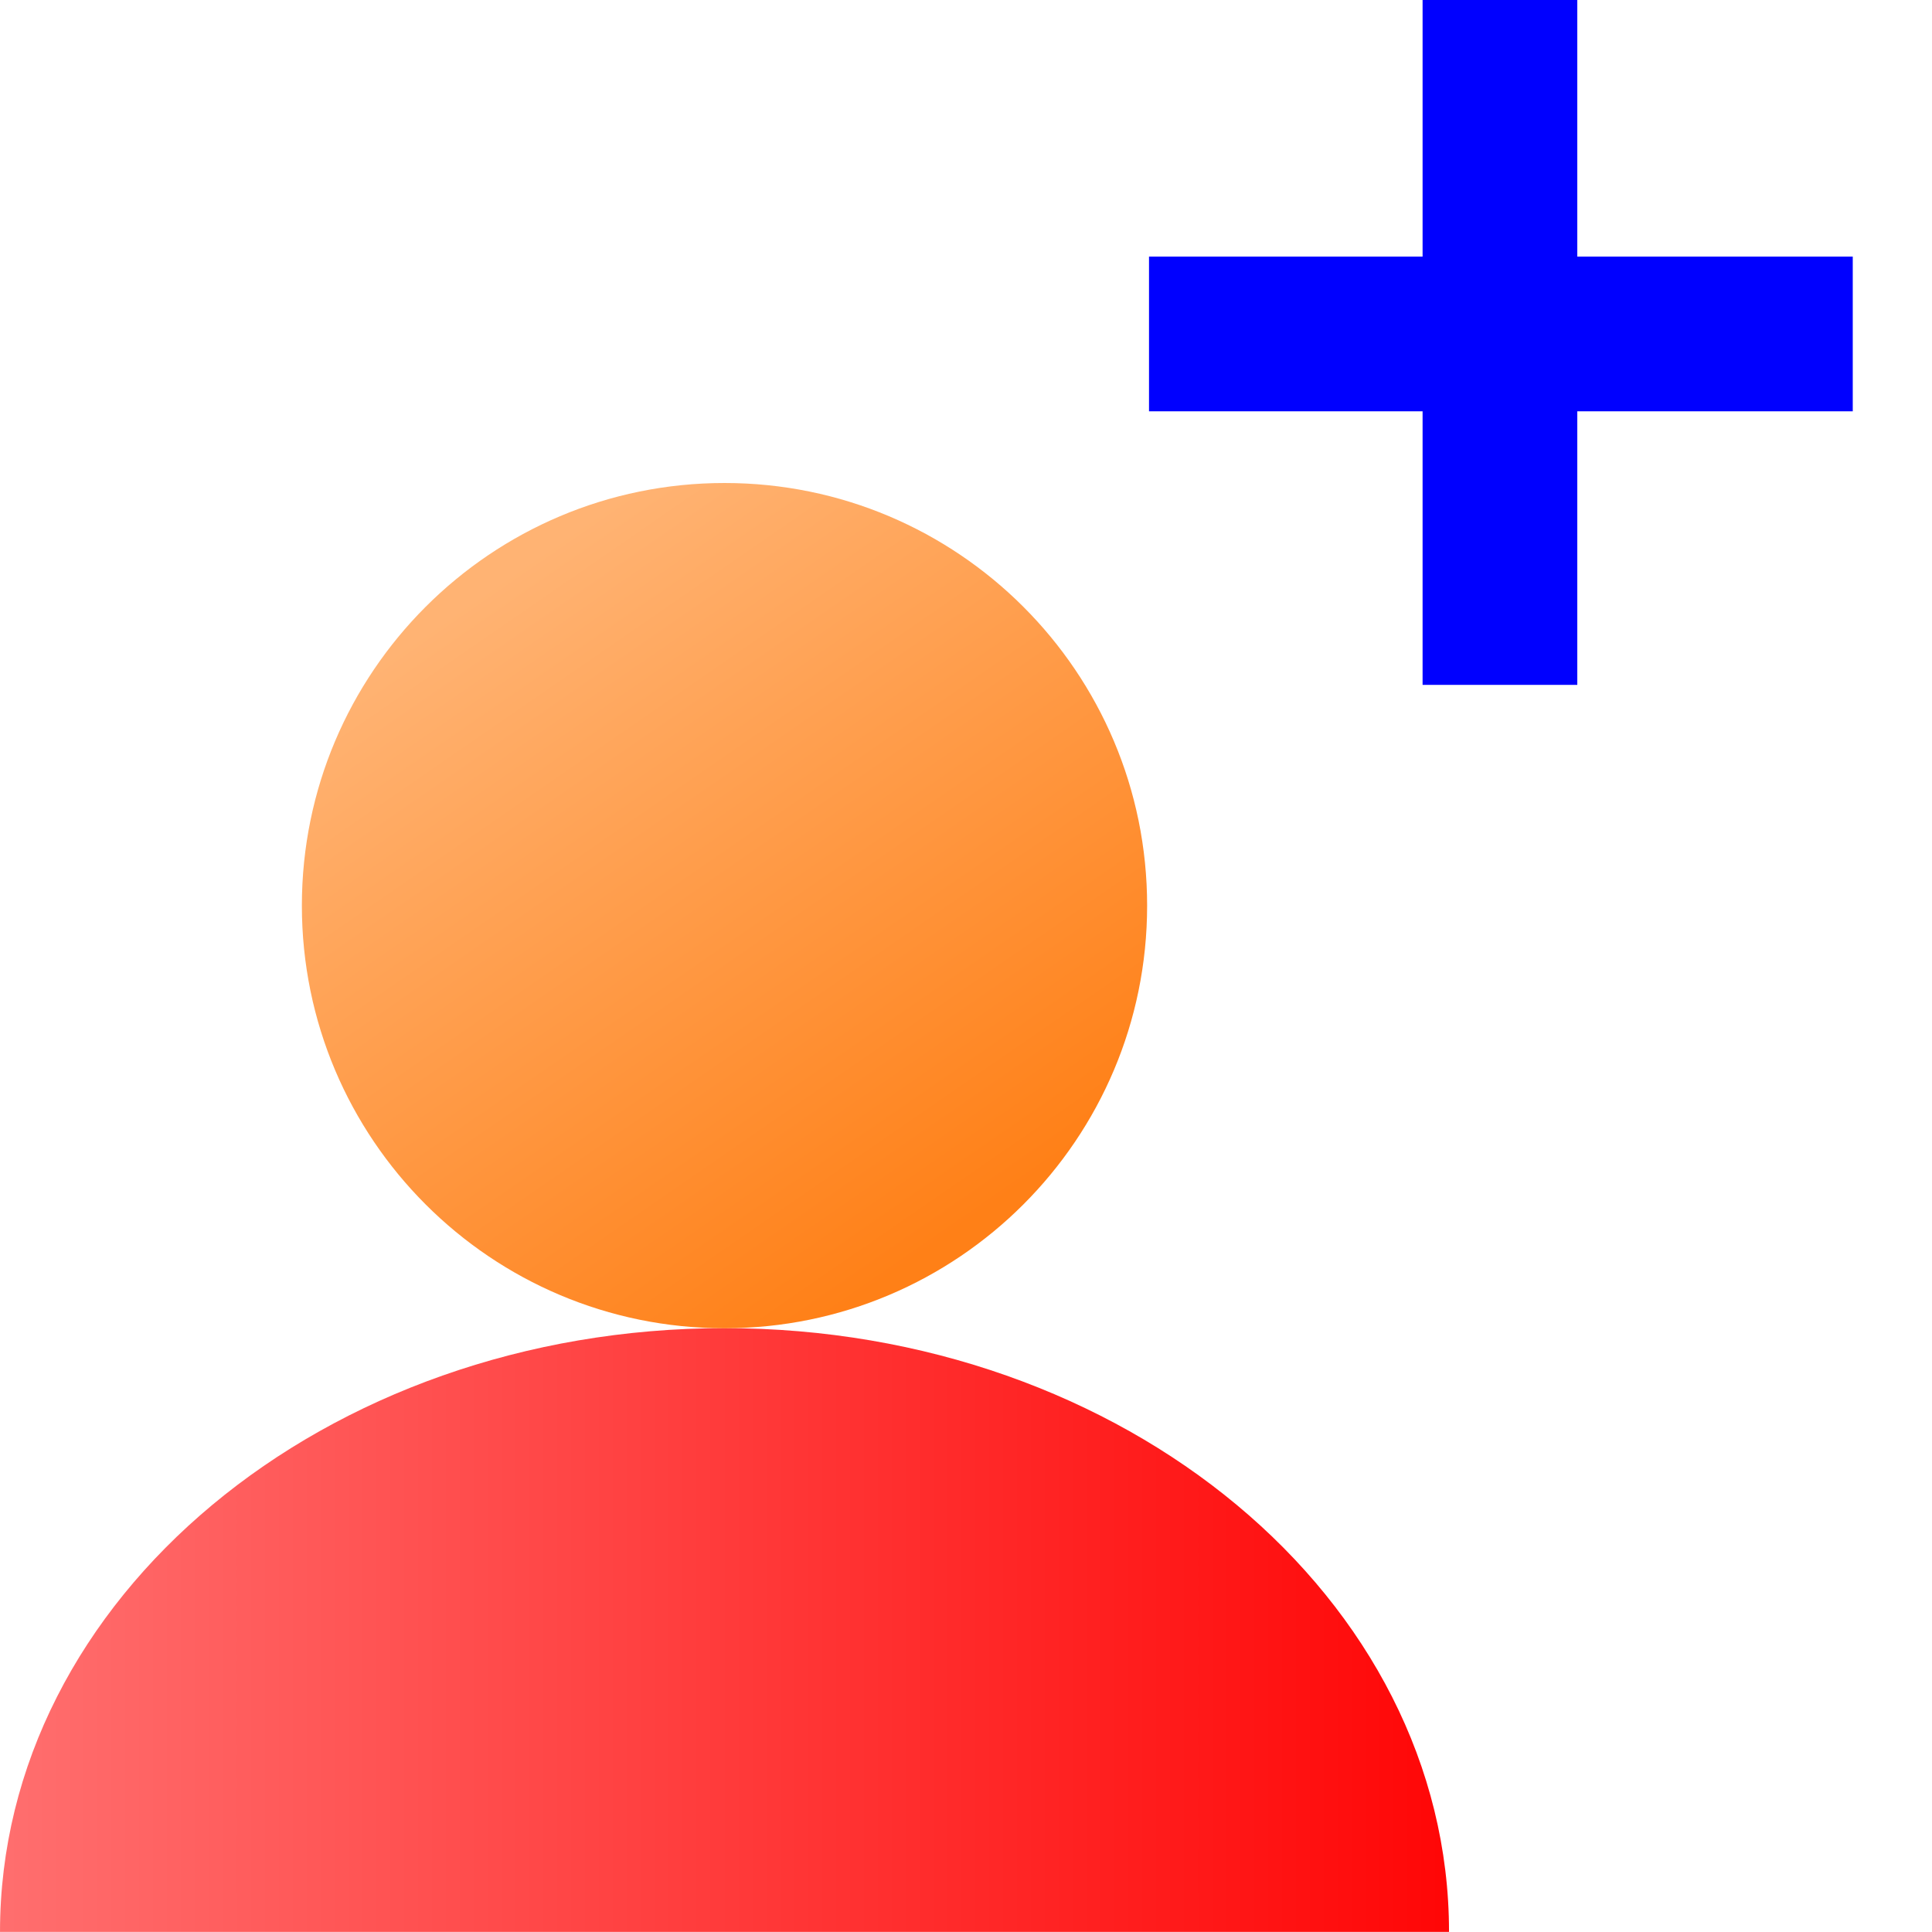
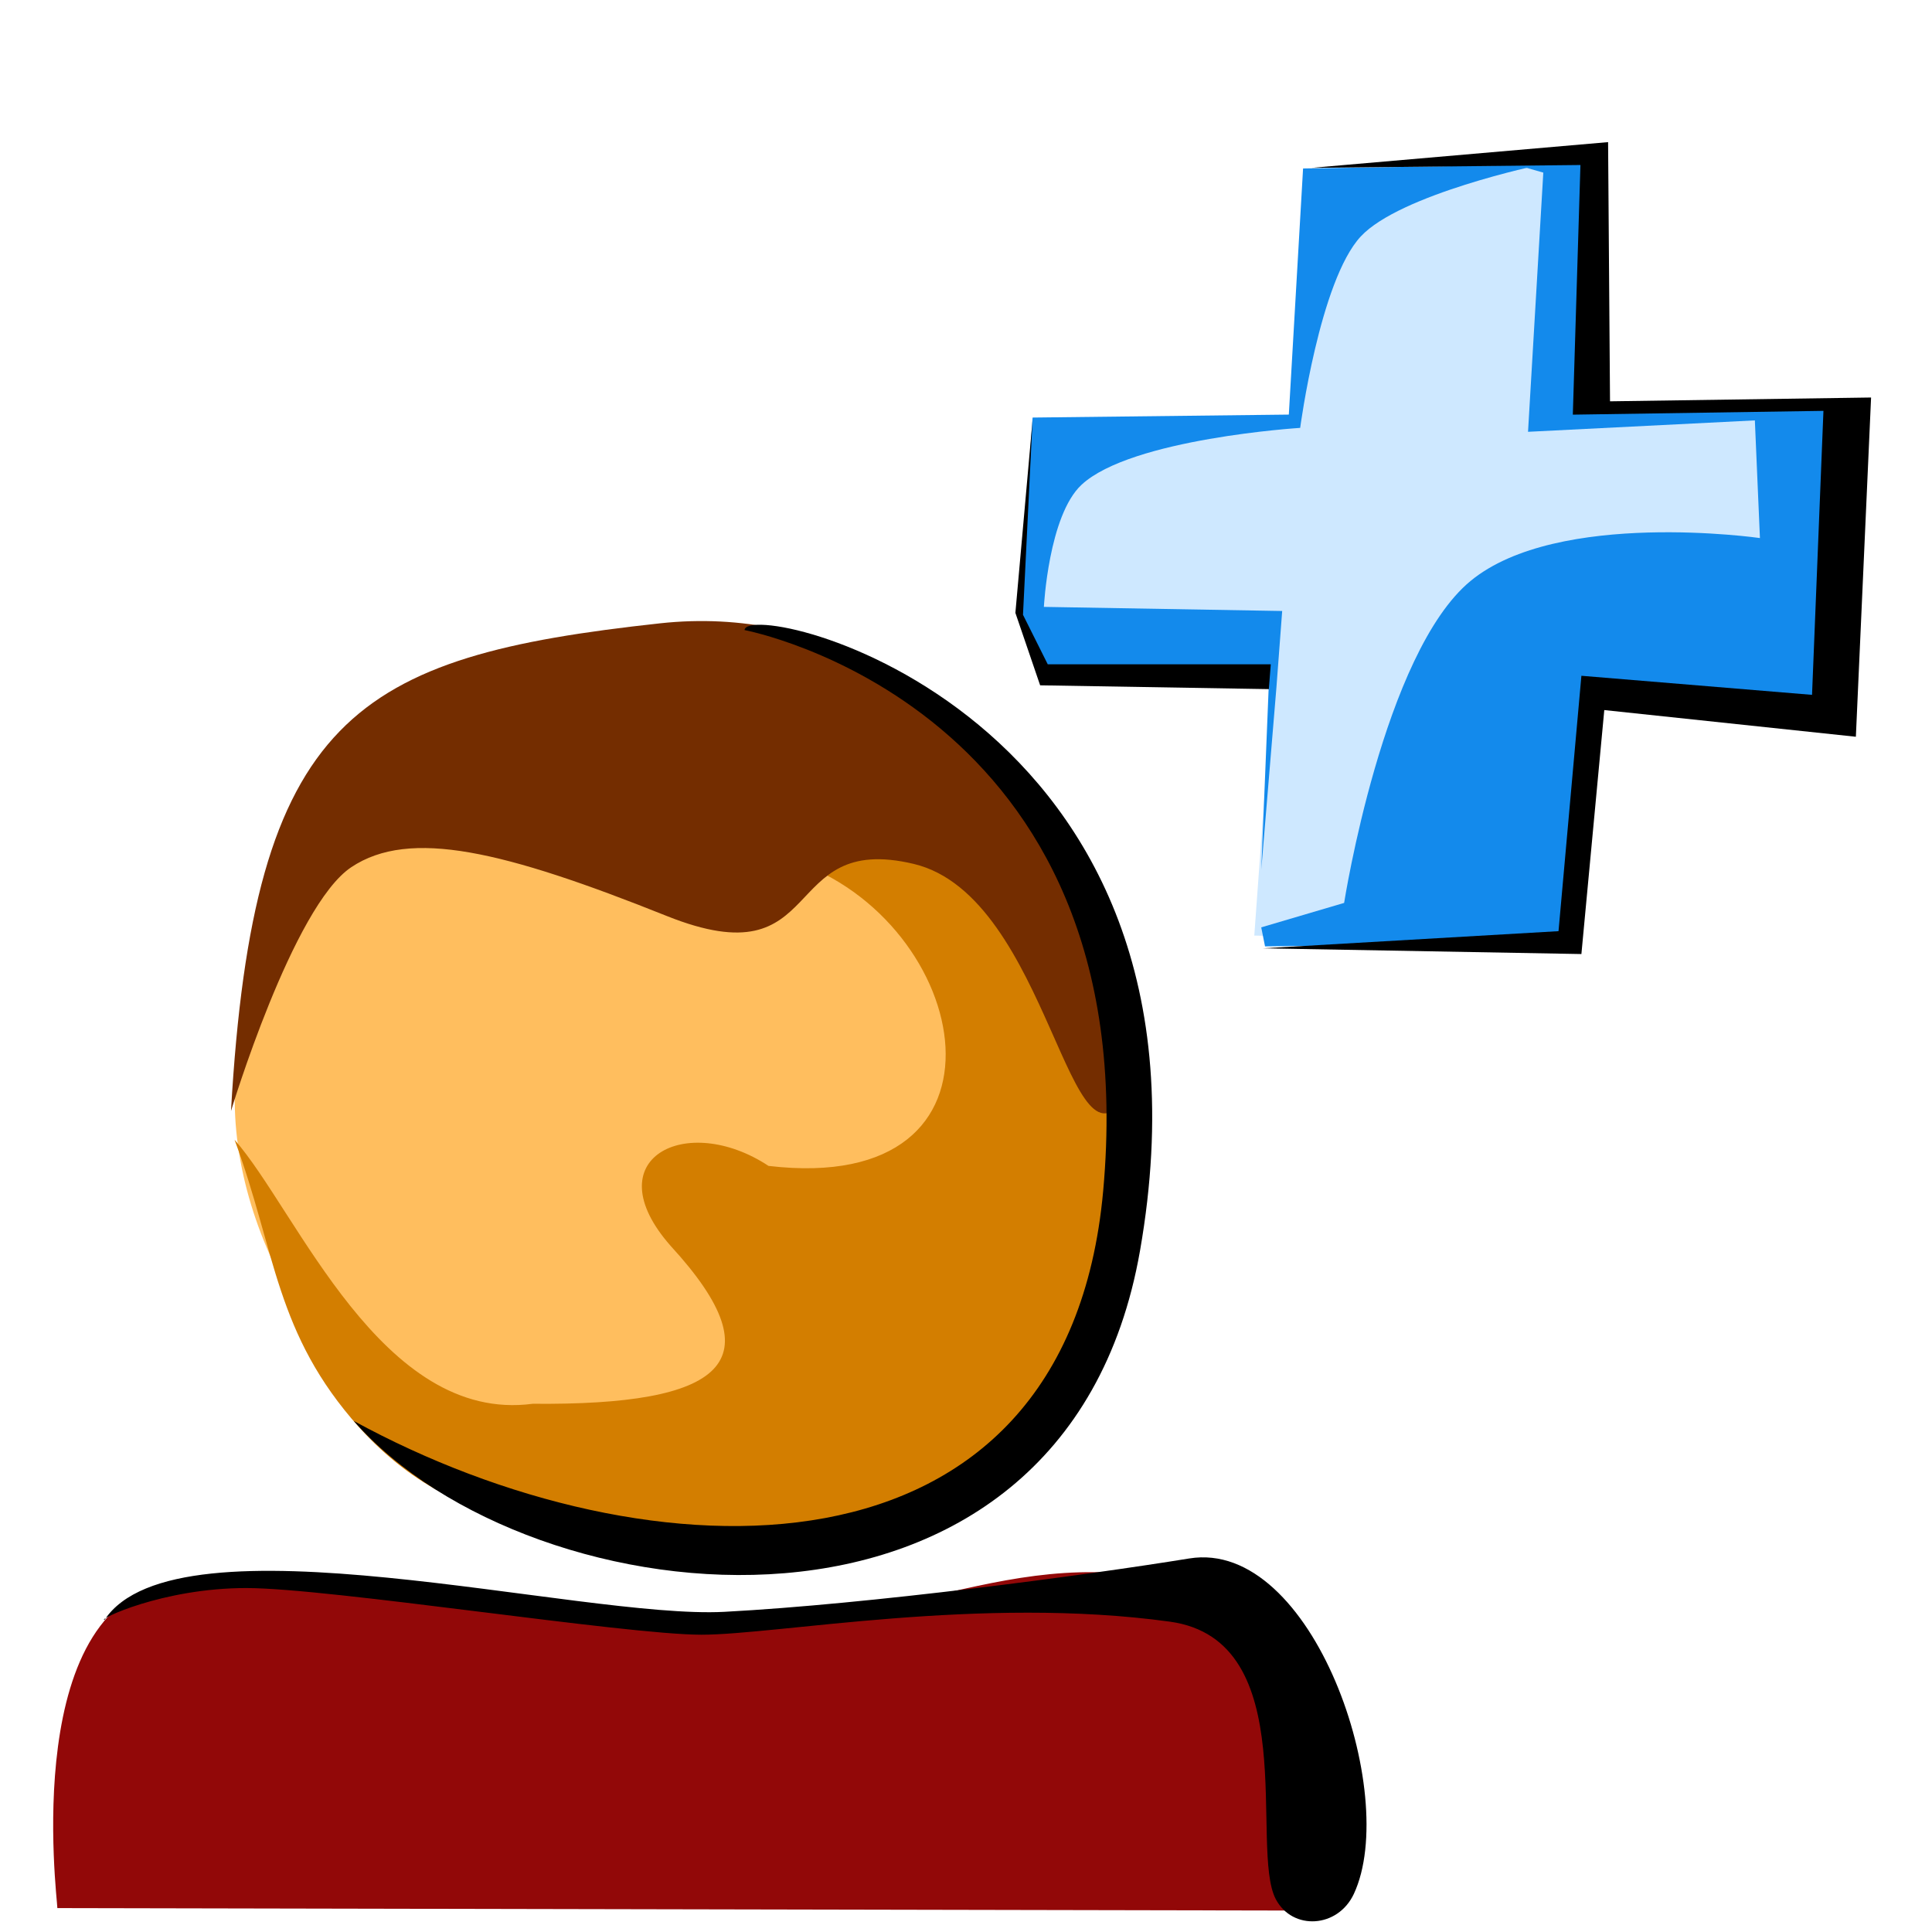
- <svg xmlns="http://www.w3.org/2000/svg" xmlns:xlink="http://www.w3.org/1999/xlink" width="16px" height="16px" id="svg7827">
-   <defs id="defs7829">
-     <linearGradient id="linearGradient8466">
-       <stop style="stop-color:#ff0000;stop-opacity:1;" offset="0" id="stop8468" />
-       <stop style="stop-color:#ff7575;stop-opacity:1;" offset="1" id="stop8470" />
-     </linearGradient>
-     <linearGradient id="linearGradient8458">
-       <stop style="stop-color:#ff8017;stop-opacity:1;" offset="0" id="stop8460" />
-       <stop style="stop-color:#ffb373;stop-opacity:1;" offset="1" id="stop8462" />
-     </linearGradient>
-     <linearGradient id="linearGradient8408">
-       <stop style="stop-color:#2cecff;stop-opacity:1;" offset="0" id="stop8410" />
-       <stop style="stop-color:#2cecff;stop-opacity:0;" offset="1" id="stop8412" />
-     </linearGradient>
-     <linearGradient id="linearGradient8376">
-       <stop style="stop-color:#8583ff;stop-opacity:1;" offset="0" id="stop8378" />
-       <stop style="stop-color:#060aff;stop-opacity:1;" offset="1" id="stop8380" />
-     </linearGradient>
-     <linearGradient xlink:href="#linearGradient8376" id="linearGradient8414" x1="2.676" y1="3.225" x2="13.108" y2="13" gradientUnits="userSpaceOnUse" />
-     <linearGradient xlink:href="#linearGradient8376" id="linearGradient8418" gradientUnits="userSpaceOnUse" x1="12.646" y1="13.234" x2="2.754" y2="3.277" />
-     <linearGradient xlink:href="#linearGradient8458" id="linearGradient8464" x1="6.36" y1="10.2" x2="3.531" y2="6.923" gradientUnits="userSpaceOnUse" />
-     <linearGradient xlink:href="#linearGradient8466" id="linearGradient8476" x1="0.536" y1="15.234" x2="9.645" y2="15.234" gradientUnits="userSpaceOnUse" />
-   </defs>
+ <svg xmlns="http://www.w3.org/2000/svg" width="32" height="32" id="svg3305" version="1.0">
+   <defs id="defs3307">
+     </defs>
  <g id="layer1">
-     <path style="opacity:1;fill:url(#linearGradient8476);fill-opacity:1;stroke:none;stroke-width:0.317;stroke-miterlimit:4;stroke-dasharray:none;stroke-opacity:1" id="path8450" d="M 9.145,13.748 A 4.054,2.973 0 1 1 1.036,13.748" transform="matrix(-1.479853,0,0,-1.681652,13.53333,39.11855)" />
-     <path style="opacity:1;fill:url(#linearGradient8464);fill-opacity:1;stroke:none;stroke-width:1;stroke-miterlimit:4;stroke-dasharray:none;stroke-opacity:1" id="path8452" d="M 7,8.5 A 2,2.5 0 1 1 3,8.5 A 2,2.5 0 1 1 7,8.5 z" transform="matrix(1.75,0,0,1.4,-2.75,-4.4)" />
-     <text xml:space="preserve" style="font-size:12px;font-style:normal;font-variant:normal;font-weight:bold;font-stretch:normal;fill:#0000ff;fill-opacity:1;stroke:none;stroke-width:1px;stroke-linecap:butt;stroke-linejoin:miter;stroke-opacity:1;font-family:AlMateen;-inkscape-font-specification:AlMateen Bold" x="9" y="7" id="text8610">
-       <tspan id="tspan8612" x="9" y="7">+</tspan>
-     </text>
+     <path style="fill:#cee8ff;fill-opacity:1;fill-rule:evenodd;stroke:none;stroke-width:1px;stroke-linecap:butt;stroke-linejoin:miter;stroke-opacity:1" d="M 17.267,7.045 L 21.419,6.955 L 21.686,2.848 L 26.285,2.67 L 26.508,6.821 L 30.66,6.777 L 30.302,11.866 L 26.285,11.42 L 25.883,15.616 L 20.775,15.496 L 21.151,10.304 L 17.044,10.304 L 17.267,7.045 z" id="path3169" />
+     <path style="fill:#920808;fill-opacity:1;fill-rule:evenodd;stroke:none;stroke-width:0.816px;stroke-linecap:butt;stroke-linejoin:miter;stroke-opacity:1" d="M 0.95,31.604 L 22.139,31.646 C 22.139,31.646 22.979,27.109 19.787,26.269 C 16.595,25.429 14.999,27.193 11.135,26.857 C 7.271,26.521 5.675,25.933 2.987,26.185 C 0.299,26.437 0.95,31.436 0.95,31.604 z" id="path3965" />
+     <path style="fill:#138aec;fill-opacity:1;fill-rule:evenodd;stroke:none;stroke-width:1px;stroke-linecap:butt;stroke-linejoin:miter;stroke-opacity:1" d="M 25.12,2.733 L 26.509,2.543 L 26.383,6.837 L 30.739,6.773 L 30.613,11.572 L 26.383,11.635 L 26.004,15.612 L 20.953,15.675 L 20.89,15.36 L 22.263,14.955 C 22.263,14.955 22.913,10.81 24.359,9.621 C 25.805,8.431 29.15,8.912 29.15,8.912 L 29.066,6.963 L 25.309,7.152 L 25.562,2.859 L 25.12,2.733 z" id="path2383" />
+     <path style="fill:#138aec;fill-opacity:1;fill-rule:evenodd;stroke:none;stroke-width:1px;stroke-linecap:butt;stroke-linejoin:miter;stroke-opacity:1" d="M 16.881,10.056 L 17.291,11.319 L 21.013,11.396 L 20.891,14.402 L 21.142,11.382 L 21.237,10.12 L 17.29,10.052 C 17.29,10.052 17.367,8.538 17.914,8.029 C 18.739,7.262 21.535,7.087 21.535,7.087 C 21.535,7.087 21.859,4.648 22.538,3.917 C 23.191,3.214 25.509,2.729 25.509,2.729 L 21.583,2.79 L 21.347,6.867 L 17.103,6.916 L 16.881,10.056 z" id="path3163" />
+     <path style="fill:#000000;fill-opacity:1;fill-rule:evenodd;stroke:none;stroke-width:1px;stroke-linecap:butt;stroke-linejoin:miter;stroke-opacity:1" d="M 21.726,2.78 L 26.635,2.354 L 26.667,6.647 L 30.991,6.584 L 30.739,12.203 L 26.572,11.761 L 26.193,15.802 L 20.921,15.707 L 25.814,15.423 L 26.193,11.193 L 30.013,11.509 L 30.202,6.805 L 26.051,6.868 L 26.177,2.733 L 21.726,2.78 z" id="path3165" />
+     <path style="fill:#000000;fill-opacity:1;fill-rule:evenodd;stroke:none;stroke-width:1px;stroke-linecap:butt;stroke-linejoin:miter;stroke-opacity:1" d="M 21.016,11.414 L 17.228,11.351 L 16.818,10.151 L 17.102,6.963 L 16.944,10.183 L 17.354,11.003 L 21.048,11.003 L 21.016,11.414 z" id="path3167" />
+     <path style="fill:#ffbe5e;fill-opacity:1;fill-rule:evenodd;stroke:none;stroke-width:1px;stroke-linecap:butt;stroke-linejoin:miter;stroke-opacity:1" d="M 17.359,18.661 C 17.418,15.184 14.453,12.582 11.254,11.895 C 8.281,10.436 5.567,12.532 4.79,15.407 C 3.081,17.755 4.027,20.781 5.746,22.814 C 7.738,25.145 11.778,25.288 13.821,22.925 C 14.988,21.486 16.122,19.92 17.359,18.661 z" id="path3467" />
+     <path style="fill:#d37e00;fill-opacity:1;fill-rule:evenodd;stroke:none;stroke-width:1px;stroke-linecap:butt;stroke-linejoin:miter;stroke-opacity:1" d="M 13.114,14.251 C 16.125,15.239 17.021,19.818 12.729,19.311 C 11.366,18.411 9.834,19.191 11.109,20.637 C 12.893,22.58 11.962,23.279 8.824,23.251 C 6.317,23.585 4.921,20.055 3.885,18.878 C 4.576,20.744 4.553,22.083 5.95,23.643 C 7.768,25.653 9.987,25.366 12.482,25.438 C 15.461,25.392 18.116,22.91 18.459,20.507 C 18.824,18.025 18.34,14.868 15.657,13.601 C 14.974,13.26 13.06,13.392 13.114,14.251 z" id="path3460" />
+     <path style="fill:#742d00;fill-opacity:1;fill-rule:evenodd;stroke:none;stroke-width:1px;stroke-linecap:butt;stroke-linejoin:miter;stroke-opacity:1" d="M 3.826,18.402 C 4.199,11.853 5.88,10.874 10.934,10.324 C 16.396,9.731 19.658,16.356 18.688,18.079 C 17.719,19.802 17.396,14.848 15.134,14.309 C 12.873,13.771 13.734,16.248 11.042,15.171 C 8.349,14.094 6.788,13.717 5.819,14.363 C 4.849,15.009 3.826,18.402 3.826,18.402 z" id="path3458" />
+     <path style="fill:#000000;fill-opacity:1;fill-rule:evenodd;stroke:none;stroke-width:1px;stroke-linecap:butt;stroke-linejoin:miter;stroke-opacity:1" d="M 12.332,10.436 C 12.332,10.436 19.003,11.688 18.272,19.727 C 17.663,26.43 10.733,26.2 5.859,23.535 C 8.775,26.873 17.631,27.862 18.882,20.717 C 20.451,11.748 12.37,9.886 12.332,10.436 z" id="path3474" />
+     <path style="fill:#000000;fill-rule:evenodd;stroke:none;stroke-width:1px;stroke-linecap:butt;stroke-linejoin:miter;stroke-opacity:1;fill-opacity:1" d="M 1.731,26.831 C 2.934,25.017 9.596,26.823 11.996,26.697 C 14.395,26.57 17.967,26.094 19.698,25.813 C 21.746,25.48 23.194,29.718 22.424,31.369 C 22.157,31.939 21.407,31.977 21.132,31.458 C 20.688,30.623 21.596,27.167 19.378,26.86 C 16.248,26.427 12.879,27.076 11.617,27.076 C 10.354,27.076 5.467,26.303 4.078,26.303 C 2.689,26.303 1.605,26.831 1.731,26.831 z" id="path3476" />
  </g>
</svg>
